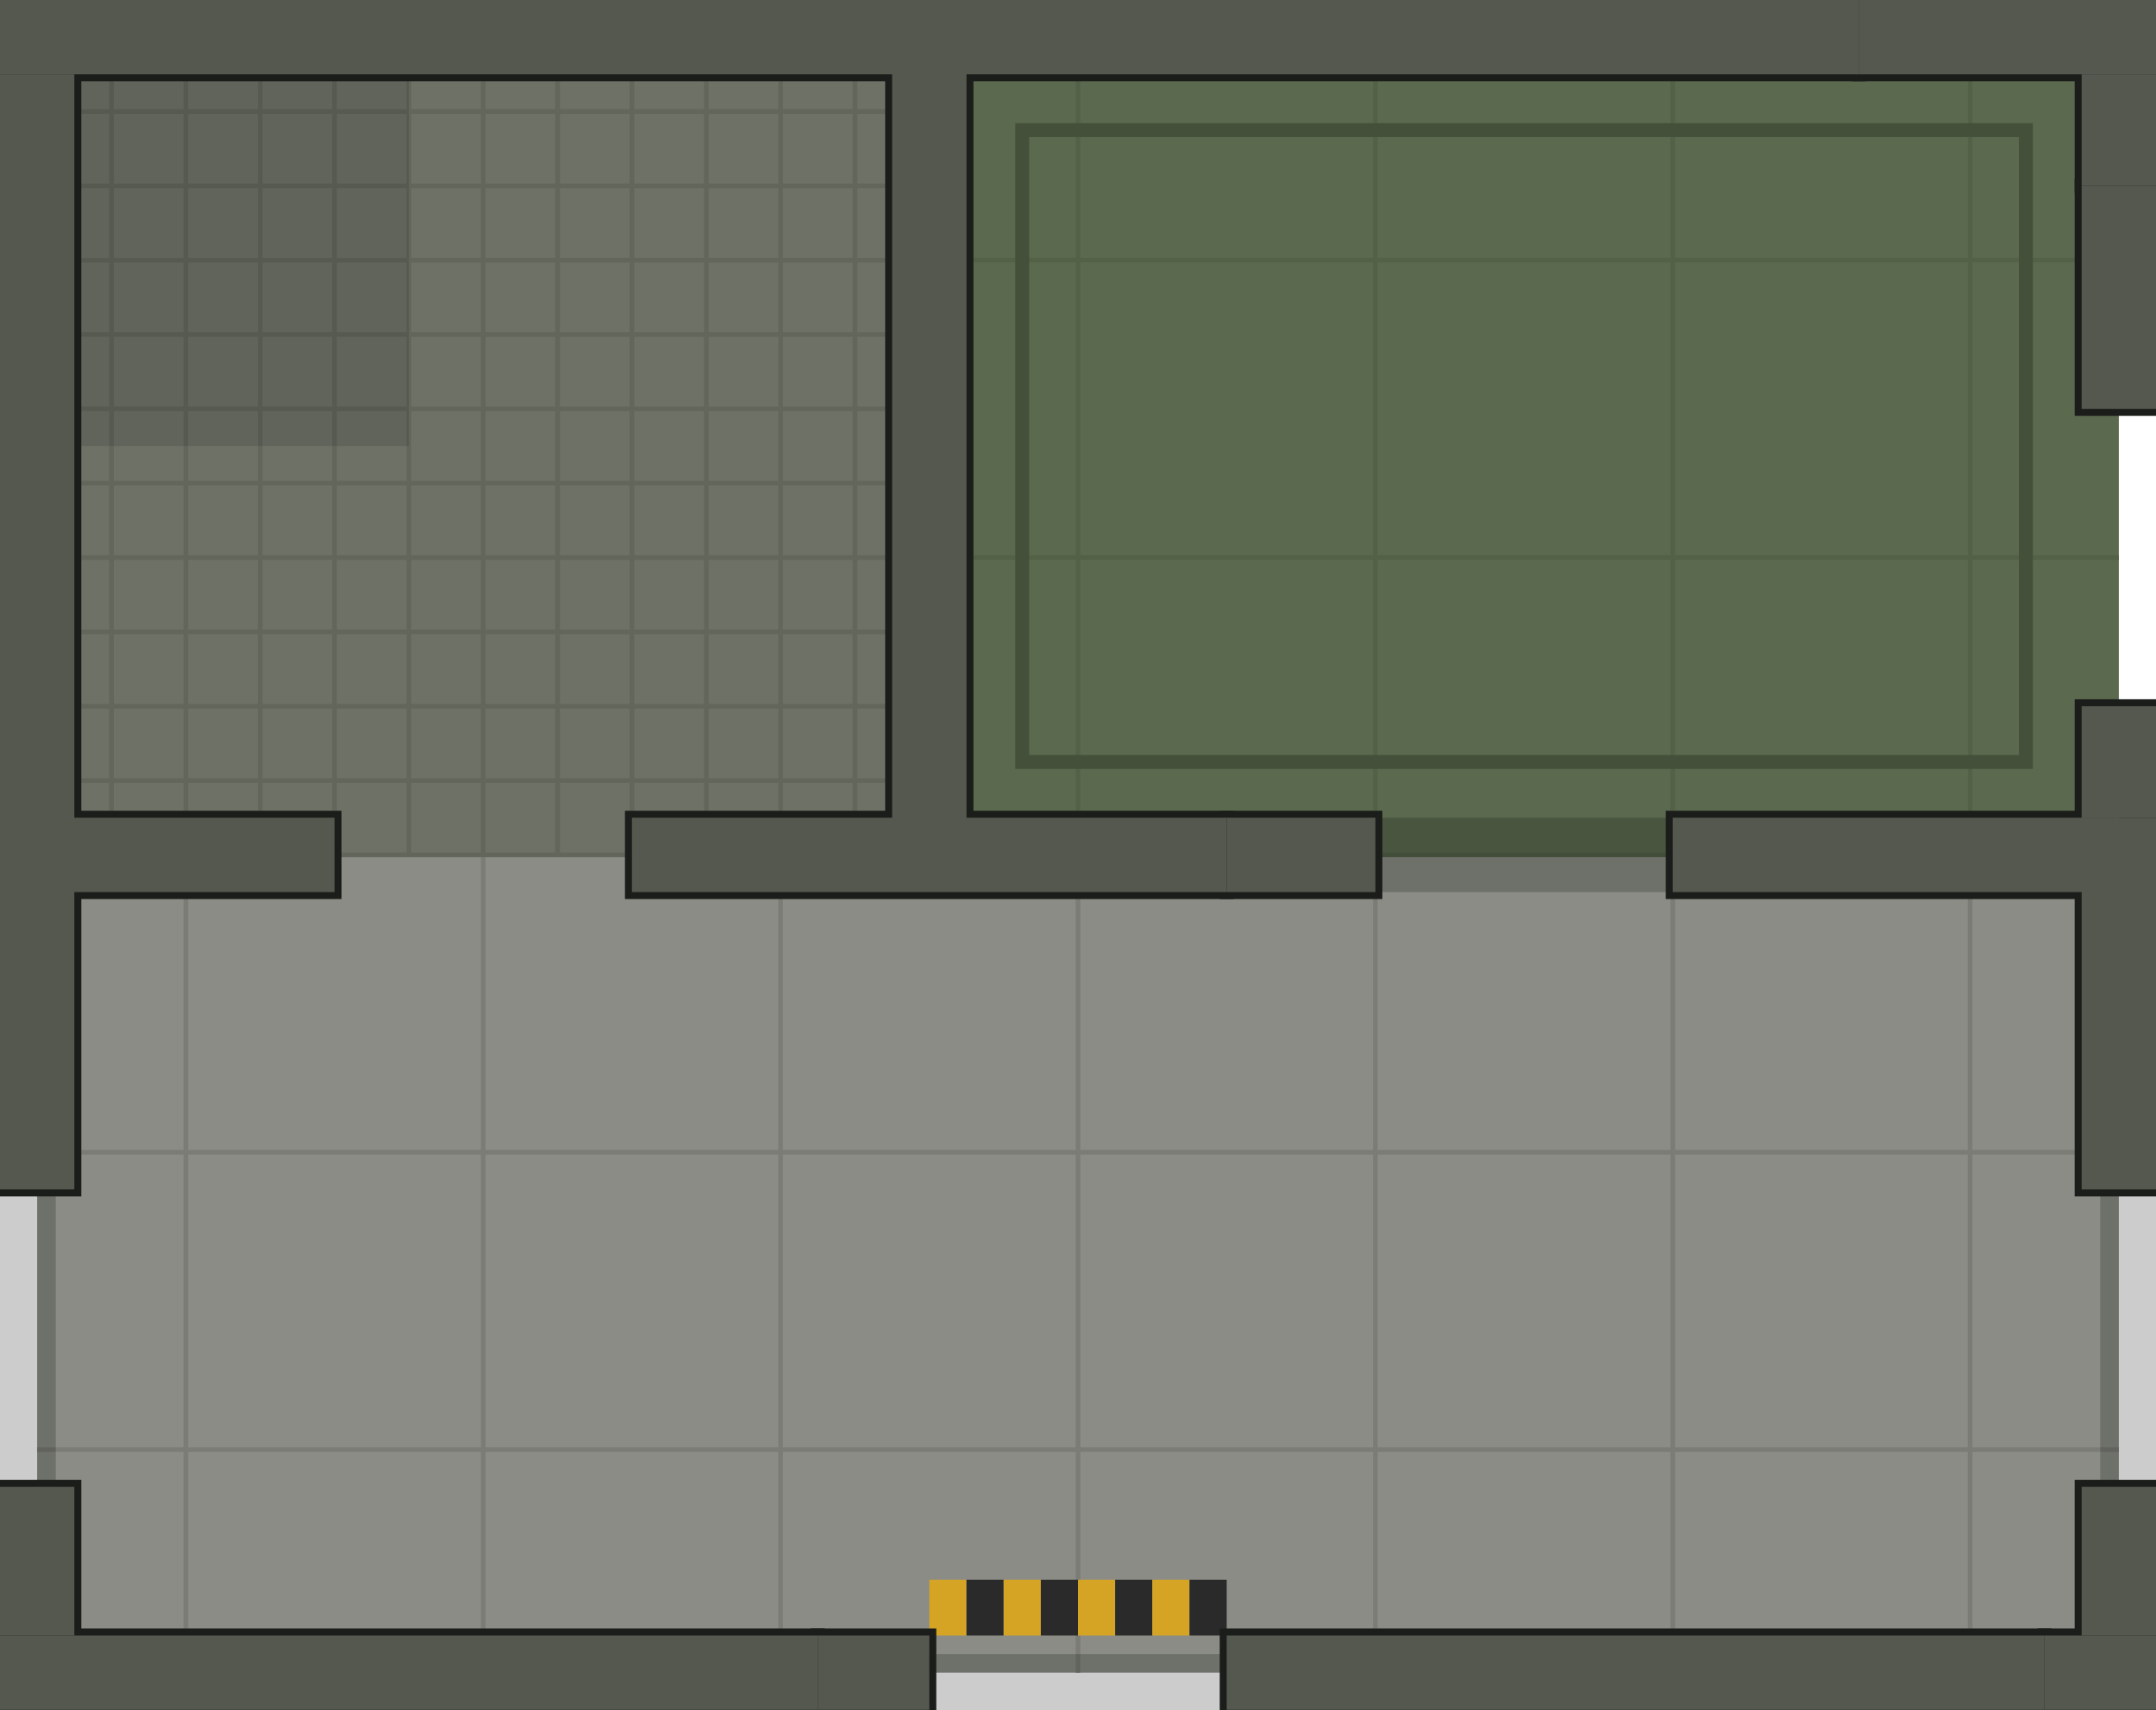
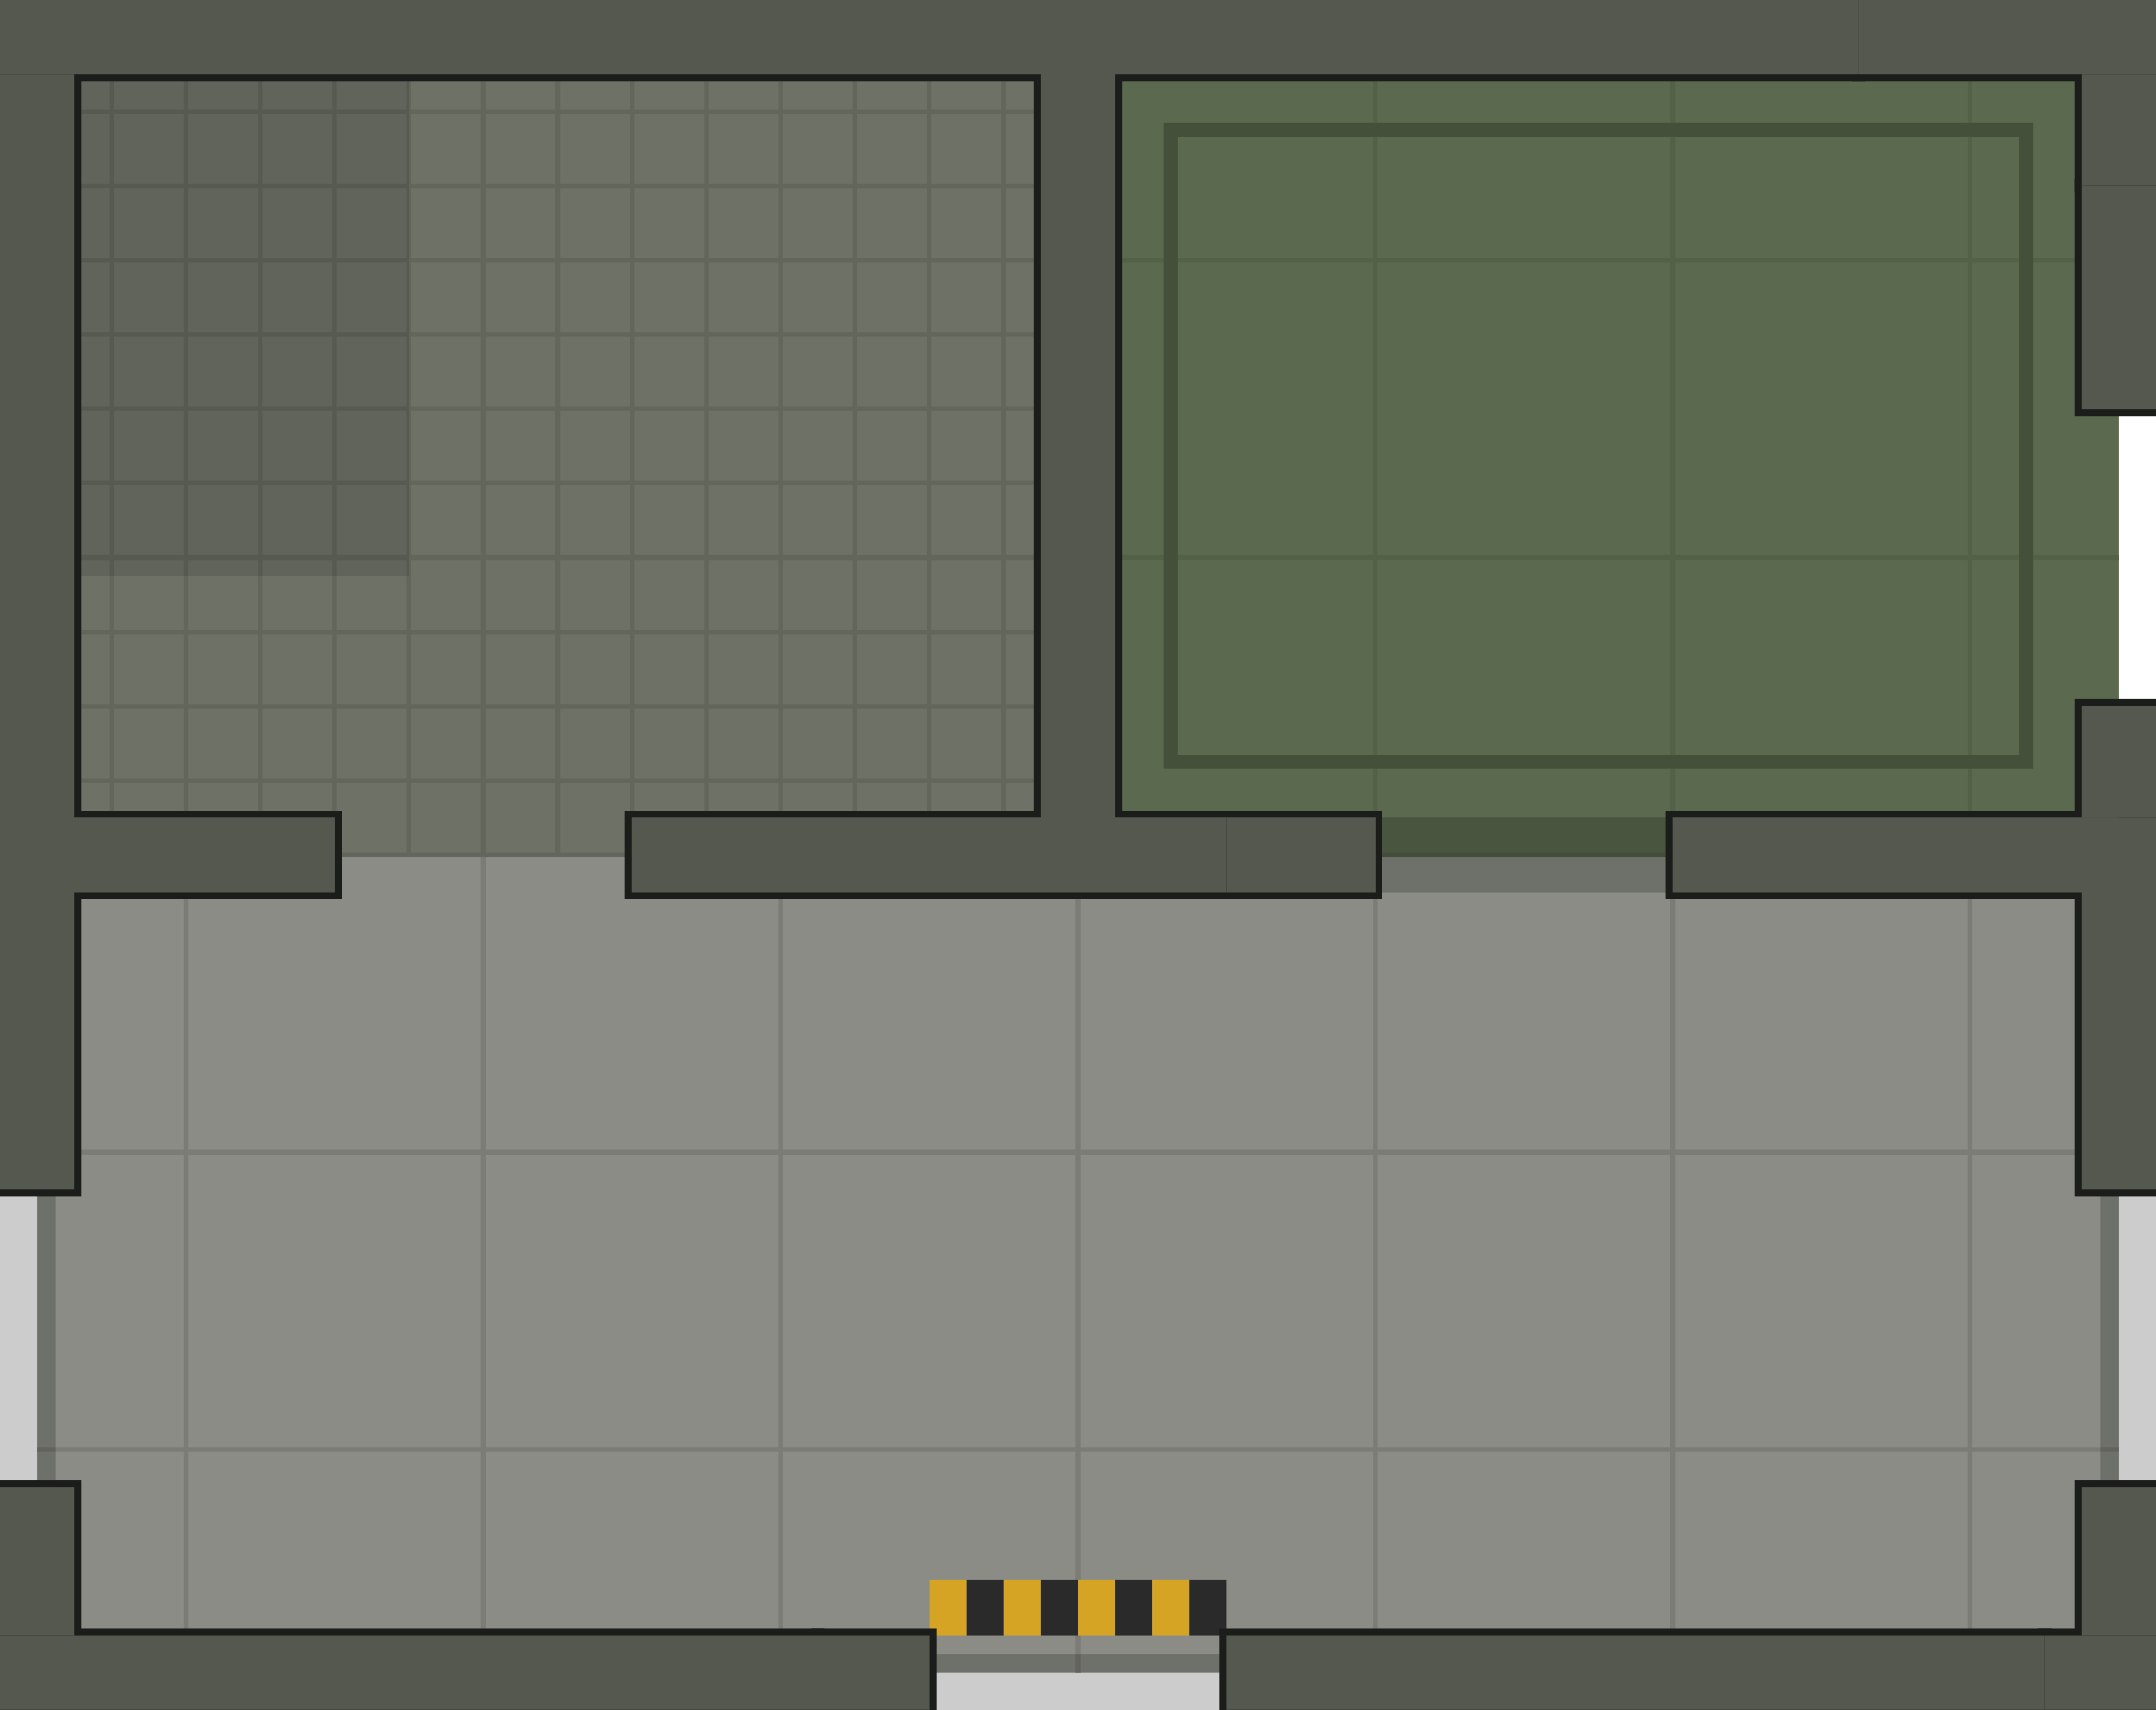
<svg xmlns="http://www.w3.org/2000/svg" width="928" height="736" viewBox="0 0 928 736">
  <rect x="16" y="368" width="896" height="352" fill="#8a8c85" />
  <path d="M80 368V720M208 368V720M336 368V720M464 368V720M592 368V720M720 368V720M848 368V720M16 624H912M16 496H912" stroke="#7a7c75" stroke-width="2" fill="none" />
-   <rect x="16" y="16" width="384" height="352" fill="#6d7166" />
-   <path d="M16 16V368M48 16V368M80 16V368M112 16V368M144 16V368M176 16V368M208 16V368M240 16V368M272 16V368M304 16V368M336 16V368M368 16V368M16 368H400M16 336H400M16 304H400M16 272H400M16 240H400M16 208H400M16 176H400M16 144H400M16 112H400M16 80H400M16 48H400" stroke="#62665b" stroke-width="2" fill="none" />
-   <rect x="400" y="16" width="512" height="352" fill="#5b6a4e" />
-   <path d="M464 16V368M592 16V368M720 16V368M848 16V368M400 368H912M400 240H912M400 112H912" stroke="#536147" stroke-width="2" fill="none" />
+   <rect x="16" y="16" width="448" height="352" fill="#6d7166" />
+   <path d="M16 16V368M48 16V368M80 16V368M112 16V368M144 16V368M176 16V368M208 16V368M240 16V368M272 16V368M304 16V368M336 16V368M368 16V368M400 16V368M432 16V368M16 368H464M16 336H464M16 304H464M16 272H464M16 240H464M16 208H464M16 176H464M16 144H464M16 112H464M16 80H464M16 48H464" stroke="#62665b" stroke-width="2" fill="none" />
+   <rect x="464" y="16" width="448" height="352" fill="#5b6a4e" />
+   <path d="M464 16V368M592 16V368M720 16V368M848 16V368M464 368H912M464 240H912M464 112H912" stroke="#536147" stroke-width="2" fill="none" />
  <rect x="400" y="680" width="16" height="24" fill="#d6a425" />
  <rect x="416" y="680" width="16" height="24" fill="#2a2a2a" />
  <rect x="432" y="680" width="16" height="24" fill="#d6a425" />
  <rect x="448" y="680" width="16" height="24" fill="#2a2a2a" />
  <rect x="464" y="680" width="16" height="24" fill="#d6a425" />
  <rect x="480" y="680" width="16" height="24" fill="#2a2a2a" />
  <rect x="496" y="680" width="16" height="24" fill="#d6a425" />
  <rect x="512" y="680" width="16" height="24" fill="#2a2a2a" />
-   <rect x="440" y="56" width="432" height="272" fill="none" stroke="#45503b" stroke-width="6" />
-   <rect x="32" y="32" width="144" height="160" fill="#000000" fill-opacity="0.12" />
+   <rect x="504" y="56" width="368" height="272" fill="none" stroke="#45503b" stroke-width="6" />
+   <rect x="32" y="32" width="144" height="216" fill="#000000" fill-opacity="0.12" />
  <rect x="400" y="712" width="128" height="32" fill="#00000033" />
  <rect x="-8" y="512" width="32" height="128" fill="#00000033" />
  <rect x="904" y="512" width="32" height="128" fill="#00000033" />
  <rect x="592" y="352" width="128" height="32" fill="#00000033" />
  <rect x="-3" y="-3" width="806" height="38" fill="#1b1d1a" />
  <rect x="797" y="-3" width="134" height="38" fill="#1b1d1a" />
  <rect x="-3" y="701" width="358" height="38" fill="#1b1d1a" />
  <rect x="349" y="701" width="54" height="38" fill="#1b1d1a" />
  <rect x="525" y="701" width="358" height="38" fill="#1b1d1a" />
  <rect x="877" y="701" width="54" height="38" fill="#1b1d1a" />
  <rect x="-3" y="637" width="38" height="70" fill="#1b1d1a" />
  <rect x="-3" y="29" width="38" height="486" fill="#1b1d1a" />
  <rect x="893" y="637" width="38" height="70" fill="#1b1d1a" />
  <rect x="893" y="349" width="38" height="166" fill="#1b1d1a" />
  <rect x="893" y="301" width="38" height="54" fill="#1b1d1a" />
  <rect x="893" y="77" width="38" height="102" fill="#1b1d1a" />
  <rect x="893" y="29" width="38" height="54" fill="#1b1d1a" />
  <rect x="13" y="349" width="134" height="38" fill="#1b1d1a" />
  <rect x="269" y="349" width="262" height="38" fill="#1b1d1a" />
  <rect x="525" y="349" width="70" height="38" fill="#1b1d1a" />
  <rect x="717" y="349" width="198" height="38" fill="#1b1d1a" />
-   <rect x="381" y="13" width="38" height="358" fill="#1b1d1a" />
+   <rect x="445" y="13" width="38" height="358" fill="#1b1d1a" />
  <rect x="0" y="0" width="800" height="32" fill="#55584f" />
  <rect x="800" y="0" width="128" height="32" fill="#55584f" />
  <rect x="0" y="704" width="352" height="32" fill="#55584f" />
  <rect x="352" y="704" width="48" height="32" fill="#55584f" />
  <rect x="528" y="704" width="352" height="32" fill="#55584f" />
  <rect x="880" y="704" width="48" height="32" fill="#55584f" />
  <rect x="0" y="640" width="32" height="64" fill="#55584f" />
  <rect x="0" y="32" width="32" height="480" fill="#55584f" />
  <rect x="896" y="640" width="32" height="64" fill="#55584f" />
  <rect x="896" y="352" width="32" height="160" fill="#55584f" />
  <rect x="896" y="304" width="32" height="48" fill="#55584f" />
  <rect x="896" y="80" width="32" height="96" fill="#55584f" />
  <rect x="896" y="32" width="32" height="48" fill="#55584f" />
  <rect x="16" y="352" width="128" height="32" fill="#55584f" />
  <rect x="272" y="352" width="256" height="32" fill="#55584f" />
  <rect x="528" y="352" width="64" height="32" fill="#55584f" />
  <rect x="720" y="352" width="192" height="32" fill="#55584f" />
-   <rect x="384" y="16" width="32" height="352" fill="#55584f" />
+   <rect x="448" y="16" width="32" height="352" fill="#55584f" />
</svg>
